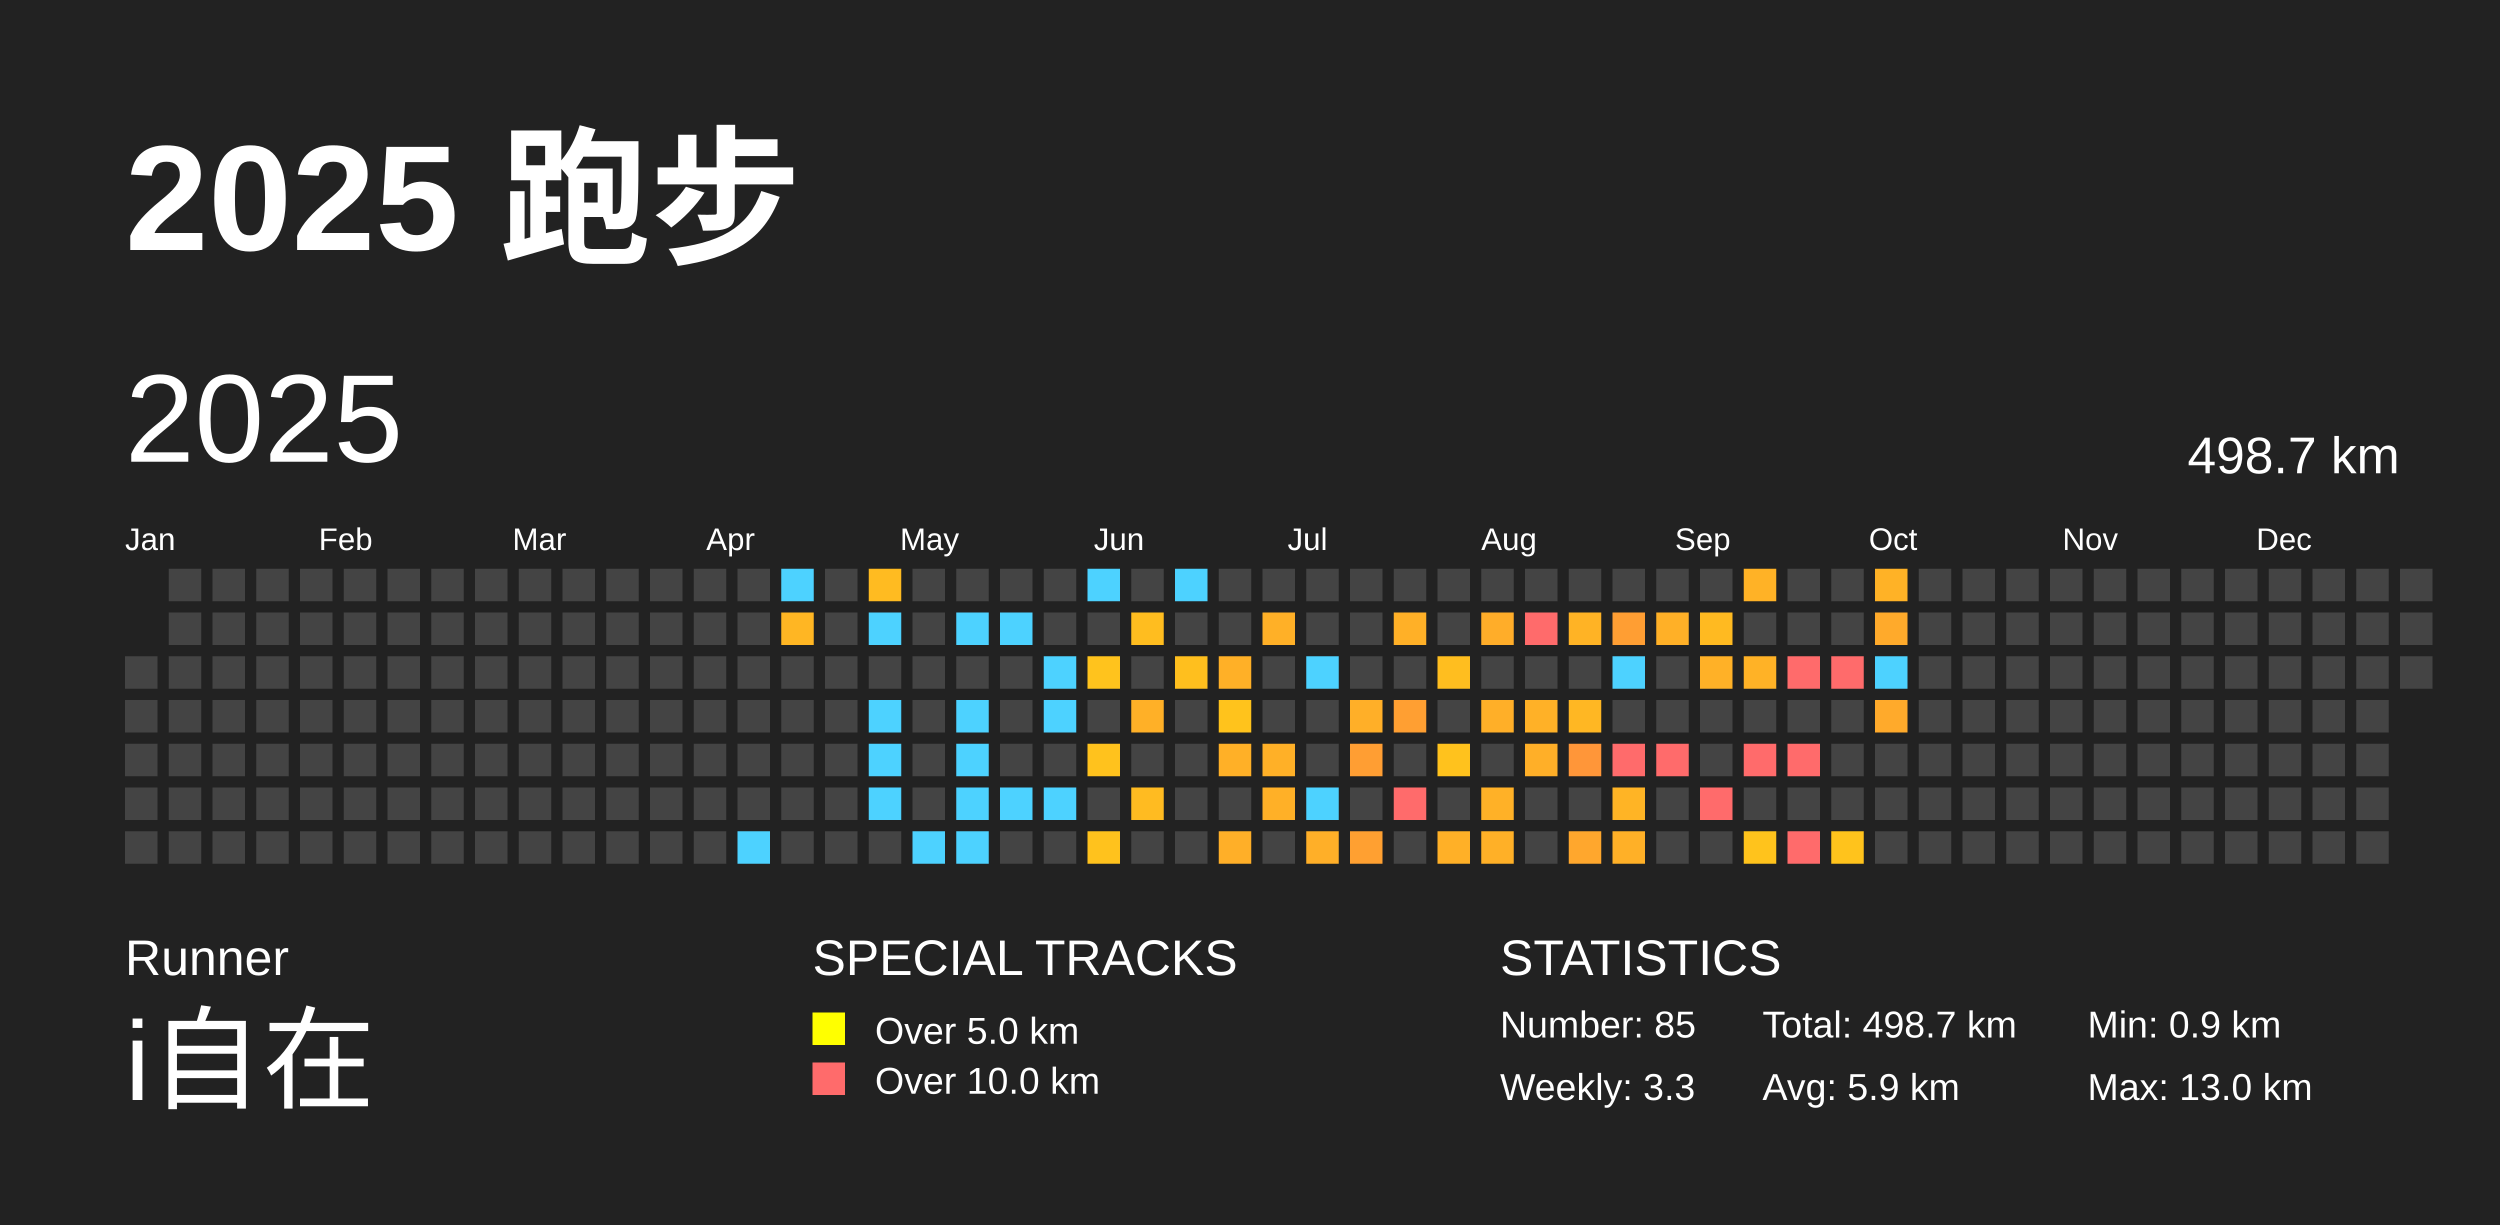
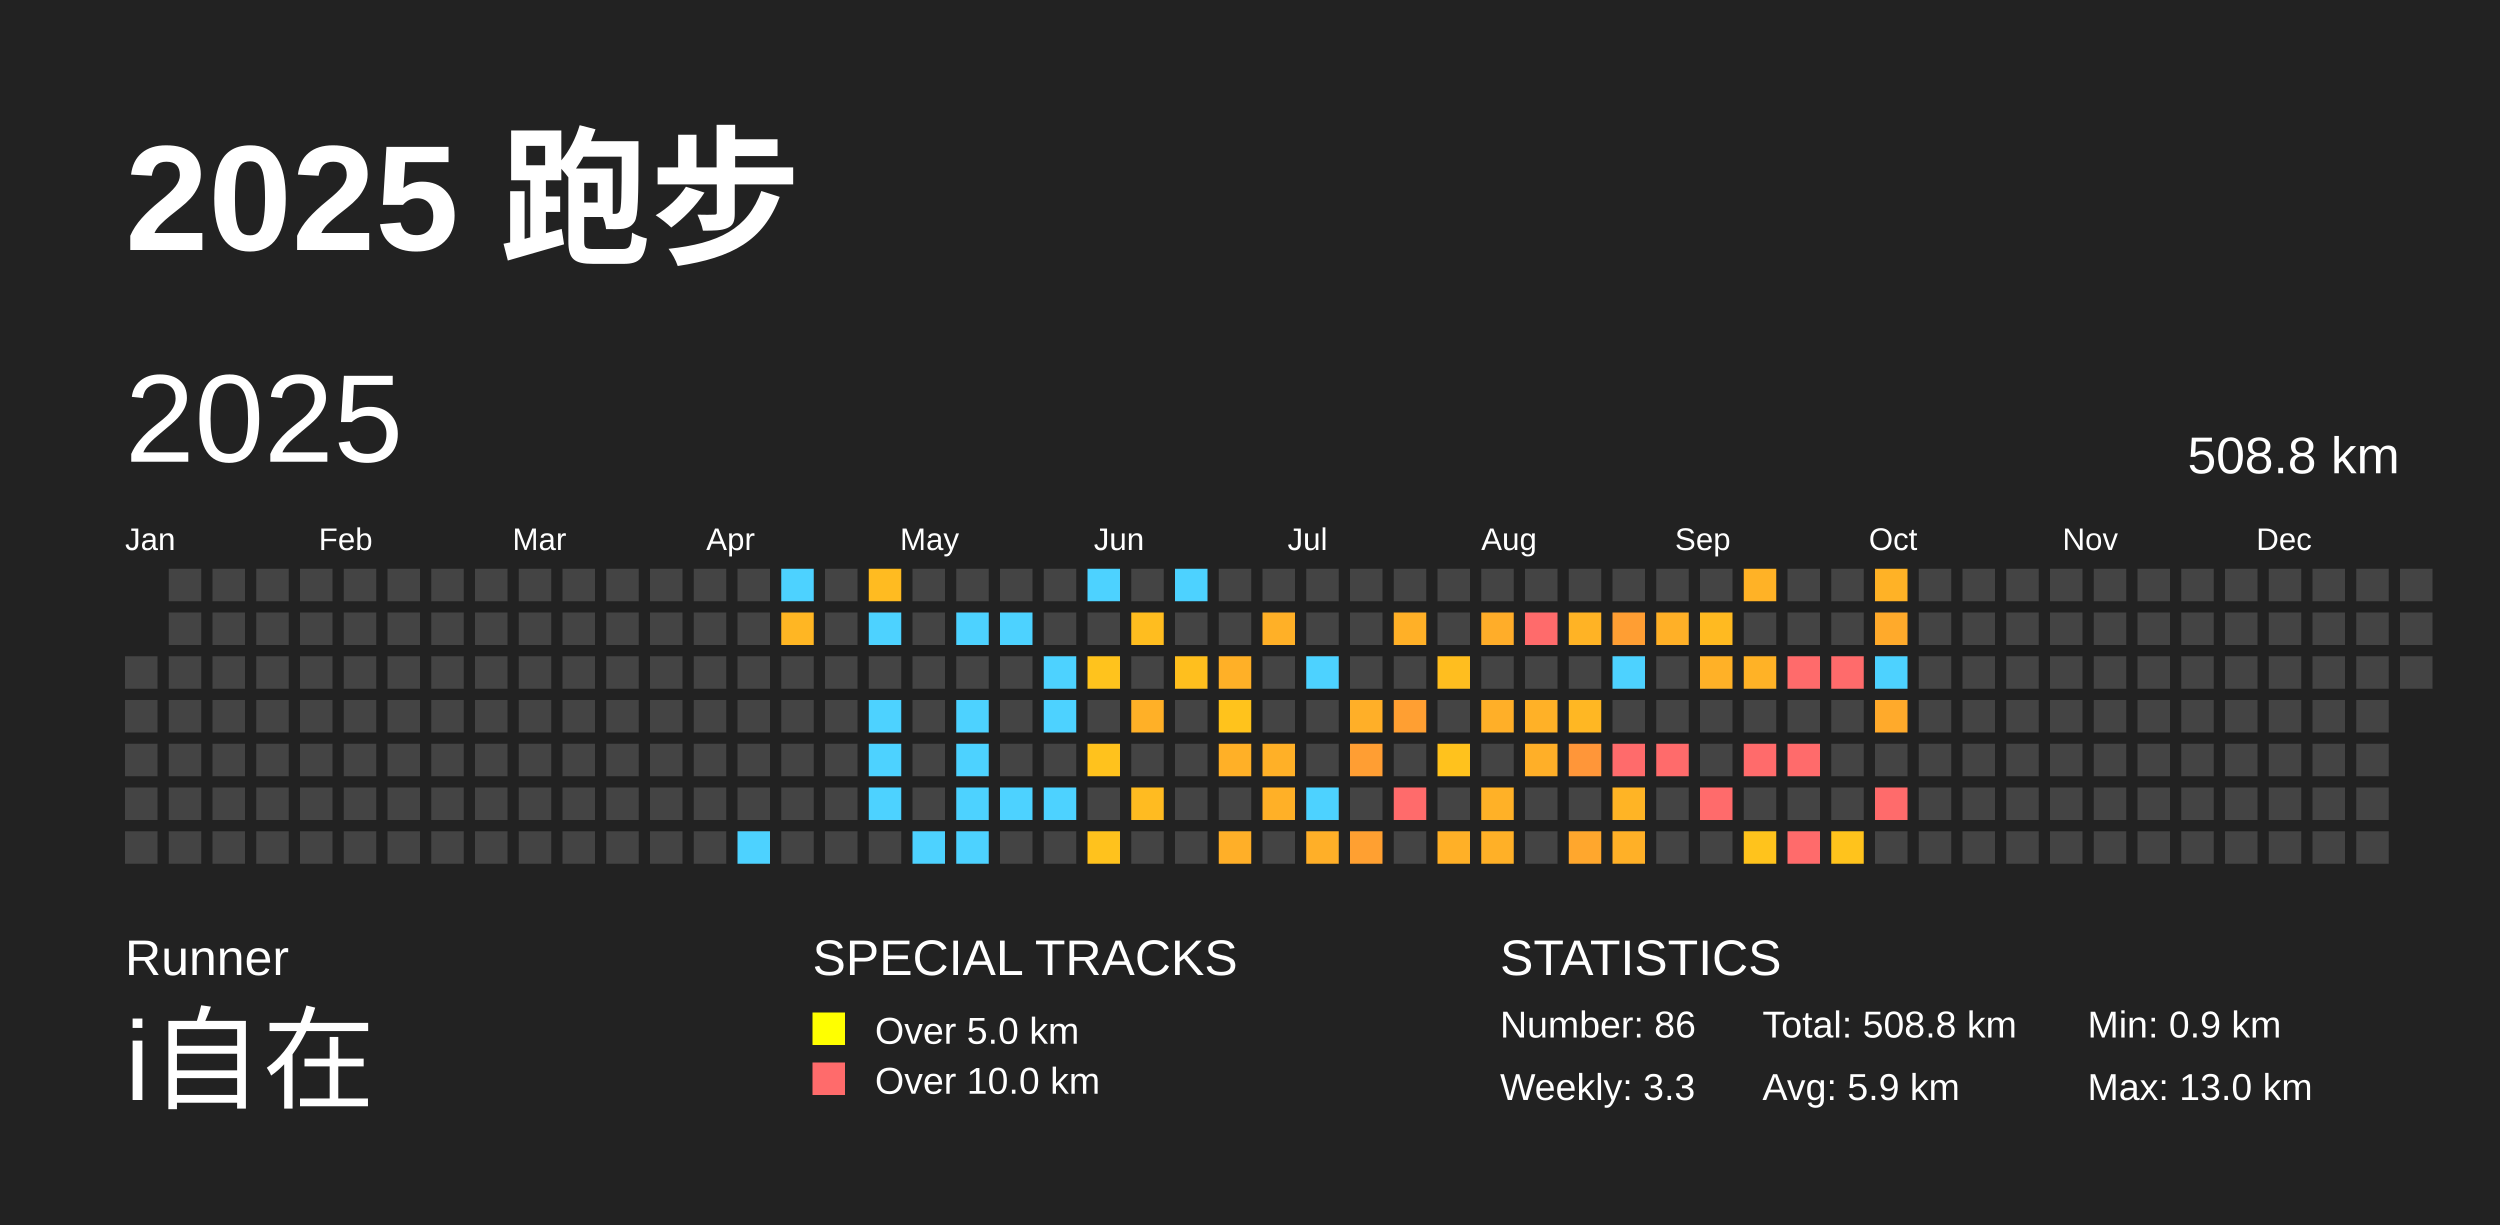
<svg xmlns="http://www.w3.org/2000/svg" baseProfile="full" height="98mm" version="1.1" viewBox="0,0,200,98" width="200mm">
  <defs />
  <rect fill="#222222" height="98" width="200" x="0" y="0" />
  <text fill="#FFFFFF" style="font-size:12px; font-family:Arial; font-weight:bold;" x="10" y="20">2025 跑步</text>
  <text fill="#FFFFFF" style="font-size:4px; font-family:Arial" x="10" y="78">Runner</text>
  <text fill="#FFFFFF" style="font-size:9px; font-family:Arial" x="10" y="88">i自在</text>
  <text fill="#FFFFFF" style="font-size:4px; font-family:Arial" x="65" y="78">SPECIAL TRACKS</text>
  <rect fill="#FFFF00" height="2.6" width="2.6" x="65" y="81" />
  <text fill="#FFFFFF" style="font-size:3px; font-family:Arial" x="70" y="83.5">Over 5.0 km</text>
  <rect fill="#FF6B6B" height="2.6" width="2.6" x="65" y="85" />
  <text fill="#FFFFFF" style="font-size:3px; font-family:Arial" x="70" y="87.5">Over 10.0 km</text>
  <text fill="#FFFFFF" style="font-size:4px; font-family:Arial" x="120" y="78">STATISTICS</text>
-   <text fill="#FFFFFF" style="font-size:3px; font-family:Arial" x="120" y="83">Number: 85</text>
+   <text fill="#FFFFFF" style="font-size:3px; font-family:Arial" x="120" y="83">Number: 86</text>
  <text fill="#FFFFFF" style="font-size:3px; font-family:Arial" x="120" y="88">Weekly: 3.3</text>
-   <text fill="#FFFFFF" style="font-size:3px; font-family:Arial" x="141" y="83">Total: 498.7 km</text>
+   <text fill="#FFFFFF" style="font-size:3px; font-family:Arial" x="141" y="83">Total: 508.8 km</text>
  <text fill="#FFFFFF" style="font-size:3px; font-family:Arial" x="141" y="88">Avg: 5.9 km</text>
  <text fill="#FFFFFF" style="font-size:3px; font-family:Arial" x="167" y="83">Min: 0.9 km</text>
  <text fill="#FFFFFF" style="font-size:3px; font-family:Arial" x="167" y="88">Max: 13.0 km</text>
  <text dominant-baseline="hanging" fill="#FFFFFF" style="font-size:10.0px; font-family:Arial;" x="10" y="30">2025</text>
-   <text dominant-baseline="hanging" fill="#FFFFFF" style="font-size:4.125px; font-family:Arial;" x="175" y="35">498.7 km</text>
+   <text dominant-baseline="hanging" fill="#FFFFFF" style="font-size:4.125px; font-family:Arial;" x="175" y="35">508.8 km</text>
  <text fill="#FFFFFF" style="font-size:2.5px; font-family:Arial" x="10.0" y="44">Jan</text>
  <text fill="#FFFFFF" style="font-size:2.5px; font-family:Arial" x="25.5" y="44">Feb</text>
  <text fill="#FFFFFF" style="font-size:2.5px; font-family:Arial" x="41.0" y="44">Mar</text>
  <text fill="#FFFFFF" style="font-size:2.5px; font-family:Arial" x="56.5" y="44">Apr</text>
  <text fill="#FFFFFF" style="font-size:2.5px; font-family:Arial" x="72.0" y="44">May</text>
  <text fill="#FFFFFF" style="font-size:2.5px; font-family:Arial" x="87.5" y="44">Jun</text>
  <text fill="#FFFFFF" style="font-size:2.5px; font-family:Arial" x="103.0" y="44">Jul</text>
  <text fill="#FFFFFF" style="font-size:2.5px; font-family:Arial" x="118.5" y="44">Aug</text>
  <text fill="#FFFFFF" style="font-size:2.5px; font-family:Arial" x="134.0" y="44">Sep</text>
  <text fill="#FFFFFF" style="font-size:2.5px; font-family:Arial" x="149.5" y="44">Oct</text>
  <text fill="#FFFFFF" style="font-size:2.5px; font-family:Arial" x="165.0" y="44">Nov</text>
  <text fill="#FFFFFF" style="font-size:2.5px; font-family:Arial" x="180.5" y="44">Dec</text>
  <rect fill="#444444" height="2.6" width="2.6" x="10.0" y="52.5" />
  <rect fill="#444444" height="2.6" width="2.6" x="10.0" y="56.0" />
  <rect fill="#444444" height="2.6" width="2.6" x="10.0" y="59.5" />
  <rect fill="#444444" height="2.6" width="2.6" x="10.0" y="63.0" />
  <rect fill="#444444" height="2.6" width="2.6" x="10.0" y="66.5" />
  <rect fill="#444444" height="2.6" width="2.6" x="13.5" y="45.5" />
  <rect fill="#444444" height="2.6" width="2.6" x="13.5" y="49.0" />
  <rect fill="#444444" height="2.6" width="2.6" x="13.5" y="52.5" />
  <rect fill="#444444" height="2.6" width="2.6" x="13.5" y="56.0" />
  <rect fill="#444444" height="2.6" width="2.6" x="13.5" y="59.5" />
  <rect fill="#444444" height="2.6" width="2.6" x="13.5" y="63.0" />
  <rect fill="#444444" height="2.6" width="2.6" x="13.5" y="66.5" />
  <rect fill="#444444" height="2.6" width="2.6" x="17.0" y="45.5" />
  <rect fill="#444444" height="2.6" width="2.6" x="17.0" y="49.0" />
  <rect fill="#444444" height="2.6" width="2.6" x="17.0" y="52.5" />
  <rect fill="#444444" height="2.6" width="2.6" x="17.0" y="56.0" />
  <rect fill="#444444" height="2.6" width="2.6" x="17.0" y="59.5" />
  <rect fill="#444444" height="2.6" width="2.6" x="17.0" y="63.0" />
  <rect fill="#444444" height="2.6" width="2.6" x="17.0" y="66.5" />
  <rect fill="#444444" height="2.6" width="2.6" x="20.5" y="45.5" />
  <rect fill="#444444" height="2.6" width="2.6" x="20.5" y="49.0" />
  <rect fill="#444444" height="2.6" width="2.6" x="20.5" y="52.5" />
  <rect fill="#444444" height="2.6" width="2.6" x="20.5" y="56.0" />
  <rect fill="#444444" height="2.6" width="2.6" x="20.5" y="59.5" />
  <rect fill="#444444" height="2.6" width="2.6" x="20.5" y="63.0" />
  <rect fill="#444444" height="2.6" width="2.6" x="20.5" y="66.5" />
  <rect fill="#444444" height="2.6" width="2.6" x="24.0" y="45.5" />
  <rect fill="#444444" height="2.6" width="2.6" x="24.0" y="49.0" />
  <rect fill="#444444" height="2.6" width="2.6" x="24.0" y="52.5" />
  <rect fill="#444444" height="2.6" width="2.6" x="24.0" y="56.0" />
  <rect fill="#444444" height="2.6" width="2.6" x="24.0" y="59.5" />
  <rect fill="#444444" height="2.6" width="2.6" x="24.0" y="63.0" />
  <rect fill="#444444" height="2.6" width="2.6" x="24.0" y="66.5" />
  <rect fill="#444444" height="2.6" width="2.6" x="27.5" y="45.5" />
  <rect fill="#444444" height="2.6" width="2.6" x="27.5" y="49.0" />
  <rect fill="#444444" height="2.6" width="2.6" x="27.5" y="52.5" />
  <rect fill="#444444" height="2.6" width="2.6" x="27.5" y="56.0" />
  <rect fill="#444444" height="2.6" width="2.6" x="27.5" y="59.5" />
  <rect fill="#444444" height="2.6" width="2.6" x="27.5" y="63.0" />
  <rect fill="#444444" height="2.6" width="2.6" x="27.5" y="66.5" />
  <rect fill="#444444" height="2.6" width="2.6" x="31.0" y="45.5" />
  <rect fill="#444444" height="2.6" width="2.6" x="31.0" y="49.0" />
  <rect fill="#444444" height="2.6" width="2.6" x="31.0" y="52.5" />
  <rect fill="#444444" height="2.6" width="2.6" x="31.0" y="56.0" />
  <rect fill="#444444" height="2.6" width="2.6" x="31.0" y="59.5" />
  <rect fill="#444444" height="2.6" width="2.6" x="31.0" y="63.0" />
  <rect fill="#444444" height="2.6" width="2.6" x="31.0" y="66.5" />
  <rect fill="#444444" height="2.6" width="2.6" x="34.5" y="45.5" />
  <rect fill="#444444" height="2.6" width="2.6" x="34.5" y="49.0" />
  <rect fill="#444444" height="2.6" width="2.6" x="34.5" y="52.5" />
  <rect fill="#444444" height="2.6" width="2.6" x="34.5" y="56.0" />
  <rect fill="#444444" height="2.6" width="2.6" x="34.5" y="59.5" />
  <rect fill="#444444" height="2.6" width="2.6" x="34.5" y="63.0" />
  <rect fill="#444444" height="2.6" width="2.6" x="34.5" y="66.5" />
  <rect fill="#444444" height="2.6" width="2.6" x="38.0" y="45.5" />
  <rect fill="#444444" height="2.6" width="2.6" x="38.0" y="49.0" />
  <rect fill="#444444" height="2.6" width="2.6" x="38.0" y="52.5" />
  <rect fill="#444444" height="2.6" width="2.6" x="38.0" y="56.0" />
  <rect fill="#444444" height="2.6" width="2.6" x="38.0" y="59.5" />
  <rect fill="#444444" height="2.6" width="2.6" x="38.0" y="63.0" />
  <rect fill="#444444" height="2.6" width="2.6" x="38.0" y="66.5" />
  <rect fill="#444444" height="2.6" width="2.6" x="41.5" y="45.5" />
  <rect fill="#444444" height="2.6" width="2.6" x="41.5" y="49.0" />
  <rect fill="#444444" height="2.6" width="2.6" x="41.5" y="52.5" />
  <rect fill="#444444" height="2.6" width="2.6" x="41.5" y="56.0" />
  <rect fill="#444444" height="2.6" width="2.6" x="41.5" y="59.5" />
  <rect fill="#444444" height="2.6" width="2.6" x="41.5" y="63.0" />
  <rect fill="#444444" height="2.6" width="2.6" x="41.5" y="66.5" />
  <rect fill="#444444" height="2.6" width="2.6" x="45.0" y="45.5" />
  <rect fill="#444444" height="2.6" width="2.6" x="45.0" y="49.0" />
  <rect fill="#444444" height="2.6" width="2.6" x="45.0" y="52.5" />
  <rect fill="#444444" height="2.6" width="2.6" x="45.0" y="56.0" />
  <rect fill="#444444" height="2.6" width="2.6" x="45.0" y="59.5" />
  <rect fill="#444444" height="2.6" width="2.6" x="45.0" y="63.0" />
  <rect fill="#444444" height="2.6" width="2.6" x="45.0" y="66.5" />
  <rect fill="#444444" height="2.6" width="2.6" x="48.5" y="45.5" />
  <rect fill="#444444" height="2.6" width="2.6" x="48.5" y="49.0" />
  <rect fill="#444444" height="2.6" width="2.6" x="48.5" y="52.5" />
  <rect fill="#444444" height="2.6" width="2.6" x="48.5" y="56.0" />
  <rect fill="#444444" height="2.6" width="2.6" x="48.5" y="59.5" />
  <rect fill="#444444" height="2.6" width="2.6" x="48.5" y="63.0" />
  <rect fill="#444444" height="2.6" width="2.6" x="48.5" y="66.5" />
  <rect fill="#444444" height="2.6" width="2.6" x="52.0" y="45.5" />
  <rect fill="#444444" height="2.6" width="2.6" x="52.0" y="49.0" />
  <rect fill="#444444" height="2.6" width="2.6" x="52.0" y="52.5" />
  <rect fill="#444444" height="2.6" width="2.6" x="52.0" y="56.0" />
  <rect fill="#444444" height="2.6" width="2.6" x="52.0" y="59.5" />
  <rect fill="#444444" height="2.6" width="2.6" x="52.0" y="63.0" />
  <rect fill="#444444" height="2.6" width="2.6" x="52.0" y="66.5" />
  <rect fill="#444444" height="2.6" width="2.6" x="55.5" y="45.5" />
  <rect fill="#444444" height="2.6" width="2.6" x="55.5" y="49.0" />
  <rect fill="#444444" height="2.6" width="2.6" x="55.5" y="52.5" />
  <rect fill="#444444" height="2.6" width="2.6" x="55.5" y="56.0" />
  <rect fill="#444444" height="2.6" width="2.6" x="55.5" y="59.5" />
  <rect fill="#444444" height="2.6" width="2.6" x="55.5" y="63.0" />
  <rect fill="#444444" height="2.6" width="2.6" x="55.5" y="66.5" />
  <rect fill="#444444" height="2.6" width="2.6" x="59.0" y="45.5" />
  <rect fill="#444444" height="2.6" width="2.6" x="59.0" y="49.0" />
  <rect fill="#444444" height="2.6" width="2.6" x="59.0" y="52.5" />
  <rect fill="#444444" height="2.6" width="2.6" x="59.0" y="56.0" />
  <rect fill="#444444" height="2.6" width="2.6" x="59.0" y="59.5" />
  <rect fill="#444444" height="2.6" width="2.6" x="59.0" y="63.0" />
  <rect fill="#4dd2ff" height="2.6" width="2.6" x="59.0" y="66.5" />
  <rect fill="#4dd2ff" height="2.6" width="2.6" x="62.5" y="45.5" />
  <rect fill="#ffb623" height="2.6" width="2.6" x="62.5" y="49.0" />
  <rect fill="#444444" height="2.6" width="2.6" x="62.5" y="52.5" />
  <rect fill="#444444" height="2.6" width="2.6" x="62.5" y="56.0" />
  <rect fill="#444444" height="2.6" width="2.6" x="62.5" y="59.5" />
  <rect fill="#444444" height="2.6" width="2.6" x="62.5" y="63.0" />
  <rect fill="#444444" height="2.6" width="2.6" x="62.5" y="66.5" />
  <rect fill="#444444" height="2.6" width="2.6" x="66.0" y="45.5" />
  <rect fill="#444444" height="2.6" width="2.6" x="66.0" y="49.0" />
  <rect fill="#444444" height="2.6" width="2.6" x="66.0" y="52.5" />
  <rect fill="#444444" height="2.6" width="2.6" x="66.0" y="56.0" />
  <rect fill="#444444" height="2.6" width="2.6" x="66.0" y="59.5" />
  <rect fill="#444444" height="2.6" width="2.6" x="66.0" y="63.0" />
  <rect fill="#444444" height="2.6" width="2.6" x="66.0" y="66.5" />
  <rect fill="#ffbb21" height="2.6" width="2.6" x="69.5" y="45.5" />
  <rect fill="#4dd2ff" height="2.6" width="2.6" x="69.5" y="49.0" />
  <rect fill="#444444" height="2.6" width="2.6" x="69.5" y="52.5" />
  <rect fill="#4dd2ff" height="2.6" width="2.6" x="69.5" y="56.0" />
  <rect fill="#4dd2ff" height="2.6" width="2.6" x="69.5" y="59.5" />
  <rect fill="#4dd2ff" height="2.6" width="2.6" x="69.5" y="63.0" />
  <rect fill="#444444" height="2.6" width="2.6" x="69.5" y="66.5" />
  <rect fill="#444444" height="2.6" width="2.6" x="73.0" y="45.5" />
  <rect fill="#444444" height="2.6" width="2.6" x="73.0" y="49.0" />
  <rect fill="#444444" height="2.6" width="2.6" x="73.0" y="52.5" />
  <rect fill="#444444" height="2.6" width="2.6" x="73.0" y="56.0" />
  <rect fill="#444444" height="2.6" width="2.6" x="73.0" y="59.5" />
  <rect fill="#444444" height="2.6" width="2.6" x="73.0" y="63.0" />
  <rect fill="#4dd2ff" height="2.6" width="2.6" x="73.0" y="66.5" />
  <rect fill="#444444" height="2.6" width="2.6" x="76.5" y="45.5" />
  <rect fill="#4dd2ff" height="2.6" width="2.6" x="76.5" y="49.0" />
  <rect fill="#444444" height="2.6" width="2.6" x="76.5" y="52.5" />
  <rect fill="#4dd2ff" height="2.6" width="2.6" x="76.5" y="56.0" />
  <rect fill="#4dd2ff" height="2.6" width="2.6" x="76.5" y="59.5" />
  <rect fill="#4dd2ff" height="2.6" width="2.6" x="76.5" y="63.0" />
  <rect fill="#4dd2ff" height="2.6" width="2.6" x="76.5" y="66.5" />
  <rect fill="#444444" height="2.6" width="2.6" x="80.0" y="45.5" />
  <rect fill="#4dd2ff" height="2.6" width="2.6" x="80.0" y="49.0" />
  <rect fill="#444444" height="2.6" width="2.6" x="80.0" y="52.5" />
  <rect fill="#444444" height="2.6" width="2.6" x="80.0" y="56.0" />
  <rect fill="#444444" height="2.6" width="2.6" x="80.0" y="59.5" />
  <rect fill="#4dd2ff" height="2.6" width="2.6" x="80.0" y="63.0" />
  <rect fill="#444444" height="2.6" width="2.6" x="80.0" y="66.5" />
  <rect fill="#444444" height="2.6" width="2.6" x="83.5" y="45.5" />
  <rect fill="#444444" height="2.6" width="2.6" x="83.5" y="49.0" />
  <rect fill="#4dd2ff" height="2.6" width="2.6" x="83.5" y="52.5" />
  <rect fill="#4dd2ff" height="2.6" width="2.6" x="83.5" y="56.0" />
  <rect fill="#444444" height="2.6" width="2.6" x="83.5" y="59.5" />
  <rect fill="#4dd2ff" height="2.6" width="2.6" x="83.5" y="63.0" />
  <rect fill="#444444" height="2.6" width="2.6" x="83.5" y="66.5" />
  <rect fill="#4dd2ff" height="2.6" width="2.6" x="87.0" y="45.5" />
  <rect fill="#444444" height="2.6" width="2.6" x="87.0" y="49.0" />
  <rect fill="#ffc31d" height="2.6" width="2.6" x="87.0" y="52.5" />
  <rect fill="#444444" height="2.6" width="2.6" x="87.0" y="56.0" />
  <rect fill="#ffc21d" height="2.6" width="2.6" x="87.0" y="59.5" />
  <rect fill="#444444" height="2.6" width="2.6" x="87.0" y="63.0" />
  <rect fill="#ffc21d" height="2.6" width="2.6" x="87.0" y="66.5" />
  <rect fill="#444444" height="2.6" width="2.6" x="90.5" y="45.5" />
  <rect fill="#ffbd1f" height="2.6" width="2.6" x="90.5" y="49.0" />
  <rect fill="#444444" height="2.6" width="2.6" x="90.5" y="52.5" />
  <rect fill="#ffb027" height="2.6" width="2.6" x="90.5" y="56.0" />
  <rect fill="#444444" height="2.6" width="2.6" x="90.5" y="59.5" />
  <rect fill="#ffbb21" height="2.6" width="2.6" x="90.5" y="63.0" />
  <rect fill="#444444" height="2.6" width="2.6" x="90.5" y="66.5" />
  <rect fill="#4dd2ff" height="2.6" width="2.6" x="94.0" y="45.5" />
  <rect fill="#444444" height="2.6" width="2.6" x="94.0" y="49.0" />
  <rect fill="#ffbf1e" height="2.6" width="2.6" x="94.0" y="52.5" />
  <rect fill="#444444" height="2.6" width="2.6" x="94.0" y="56.0" />
  <rect fill="#444444" height="2.6" width="2.6" x="94.0" y="59.5" />
  <rect fill="#444444" height="2.6" width="2.6" x="94.0" y="63.0" />
  <rect fill="#444444" height="2.6" width="2.6" x="94.0" y="66.5" />
  <rect fill="#444444" height="2.6" width="2.6" x="97.5" y="45.5" />
  <rect fill="#444444" height="2.6" width="2.6" x="97.5" y="49.0" />
  <rect fill="#ffb027" height="2.6" width="2.6" x="97.5" y="52.5" />
  <rect fill="#ffc31c" height="2.6" width="2.6" x="97.5" y="56.0" />
  <rect fill="#ffb027" height="2.6" width="2.6" x="97.5" y="59.5" />
  <rect fill="#444444" height="2.6" width="2.6" x="97.5" y="63.0" />
  <rect fill="#ffaf28" height="2.6" width="2.6" x="97.5" y="66.5" />
  <rect fill="#444444" height="2.6" width="2.6" x="101.0" y="45.5" />
  <rect fill="#ffb027" height="2.6" width="2.6" x="101.0" y="49.0" />
  <rect fill="#444444" height="2.6" width="2.6" x="101.0" y="52.5" />
  <rect fill="#444444" height="2.6" width="2.6" x="101.0" y="56.0" />
  <rect fill="#ffb027" height="2.6" width="2.6" x="101.0" y="59.5" />
  <rect fill="#ffb027" height="2.6" width="2.6" x="101.0" y="63.0" />
  <rect fill="#444444" height="2.6" width="2.6" x="101.0" y="66.5" />
  <rect fill="#444444" height="2.6" width="2.6" x="104.5" y="45.5" />
  <rect fill="#444444" height="2.6" width="2.6" x="104.5" y="49.0" />
  <rect fill="#4dd2ff" height="2.6" width="2.6" x="104.5" y="52.5" />
  <rect fill="#444444" height="2.6" width="2.6" x="104.5" y="56.0" />
  <rect fill="#444444" height="2.6" width="2.6" x="104.5" y="59.5" />
  <rect fill="#4dd2ff" height="2.6" width="2.6" x="104.5" y="63.0" />
  <rect fill="#ffaf28" height="2.6" width="2.6" x="104.5" y="66.5" />
  <rect fill="#444444" height="2.6" width="2.6" x="108.0" y="45.5" />
  <rect fill="#444444" height="2.6" width="2.6" x="108.0" y="49.0" />
  <rect fill="#444444" height="2.6" width="2.6" x="108.0" y="52.5" />
  <rect fill="#ffaf28" height="2.6" width="2.6" x="108.0" y="56.0" />
  <rect fill="#ff9e33" height="2.6" width="2.6" x="108.0" y="59.5" />
  <rect fill="#444444" height="2.6" width="2.6" x="108.0" y="63.0" />
  <rect fill="#ffa031" height="2.6" width="2.6" x="108.0" y="66.5" />
  <rect fill="#444444" height="2.6" width="2.6" x="111.5" y="45.5" />
  <rect fill="#ffb027" height="2.6" width="2.6" x="111.5" y="49.0" />
  <rect fill="#444444" height="2.6" width="2.6" x="111.5" y="52.5" />
  <rect fill="#ff9f32" height="2.6" width="2.6" x="111.5" y="56.0" />
  <rect fill="#444444" height="2.6" width="2.6" x="111.5" y="59.5" />
  <rect fill="#FF6B6B" height="2.6" width="2.6" x="111.5" y="63.0" />
  <rect fill="#444444" height="2.6" width="2.6" x="111.5" y="66.5" />
  <rect fill="#444444" height="2.6" width="2.6" x="115.0" y="45.5" />
  <rect fill="#444444" height="2.6" width="2.6" x="115.0" y="49.0" />
  <rect fill="#ffbe1f" height="2.6" width="2.6" x="115.0" y="52.5" />
  <rect fill="#444444" height="2.6" width="2.6" x="115.0" y="56.0" />
  <rect fill="#ffc21d" height="2.6" width="2.6" x="115.0" y="59.5" />
  <rect fill="#444444" height="2.6" width="2.6" x="115.0" y="63.0" />
  <rect fill="#ffb027" height="2.6" width="2.6" x="115.0" y="66.5" />
  <rect fill="#444444" height="2.6" width="2.6" x="118.5" y="45.5" />
  <rect fill="#ffad29" height="2.6" width="2.6" x="118.5" y="49.0" />
  <rect fill="#444444" height="2.6" width="2.6" x="118.5" y="52.5" />
  <rect fill="#ffaf28" height="2.6" width="2.6" x="118.5" y="56.0" />
  <rect fill="#444444" height="2.6" width="2.6" x="118.5" y="59.5" />
  <rect fill="#ffb127" height="2.6" width="2.6" x="118.5" y="63.0" />
  <rect fill="#ffb027" height="2.6" width="2.6" x="118.5" y="66.5" />
  <rect fill="#444444" height="2.6" width="2.6" x="122.0" y="45.5" />
  <rect fill="#FF6B6B" height="2.6" width="2.6" x="122.0" y="49.0" />
  <rect fill="#444444" height="2.6" width="2.6" x="122.0" y="52.5" />
  <rect fill="#ffb127" height="2.6" width="2.6" x="122.0" y="56.0" />
  <rect fill="#ffaf28" height="2.6" width="2.6" x="122.0" y="59.5" />
  <rect fill="#444444" height="2.6" width="2.6" x="122.0" y="63.0" />
  <rect fill="#444444" height="2.6" width="2.6" x="122.0" y="66.5" />
  <rect fill="#444444" height="2.6" width="2.6" x="125.5" y="45.5" />
  <rect fill="#ffb325" height="2.6" width="2.6" x="125.5" y="49.0" />
  <rect fill="#444444" height="2.6" width="2.6" x="125.5" y="52.5" />
  <rect fill="#ffb723" height="2.6" width="2.6" x="125.5" y="56.0" />
  <rect fill="#ff9639" height="2.6" width="2.6" x="125.5" y="59.5" />
  <rect fill="#444444" height="2.6" width="2.6" x="125.5" y="63.0" />
  <rect fill="#ffa72d" height="2.6" width="2.6" x="125.5" y="66.5" />
  <rect fill="#444444" height="2.6" width="2.6" x="129.0" y="45.5" />
  <rect fill="#ff9e33" height="2.6" width="2.6" x="129.0" y="49.0" />
  <rect fill="#4dd2ff" height="2.6" width="2.6" x="129.0" y="52.5" />
  <rect fill="#444444" height="2.6" width="2.6" x="129.0" y="56.0" />
  <rect fill="#FF6B6B" height="2.6" width="2.6" x="129.0" y="59.5" />
  <rect fill="#ffb425" height="2.6" width="2.6" x="129.0" y="63.0" />
  <rect fill="#ffb027" height="2.6" width="2.6" x="129.0" y="66.5" />
  <rect fill="#444444" height="2.6" width="2.6" x="132.5" y="45.5" />
  <rect fill="#ffb027" height="2.6" width="2.6" x="132.5" y="49.0" />
  <rect fill="#444444" height="2.6" width="2.6" x="132.5" y="52.5" />
  <rect fill="#444444" height="2.6" width="2.6" x="132.5" y="56.0" />
  <rect fill="#FF6B6B" height="2.6" width="2.6" x="132.5" y="59.5" />
  <rect fill="#444444" height="2.6" width="2.6" x="132.5" y="63.0" />
  <rect fill="#444444" height="2.6" width="2.6" x="132.5" y="66.5" />
  <rect fill="#444444" height="2.6" width="2.6" x="136.0" y="45.5" />
  <rect fill="#ffba21" height="2.6" width="2.6" x="136.0" y="49.0" />
  <rect fill="#ffb127" height="2.6" width="2.6" x="136.0" y="52.5" />
  <rect fill="#444444" height="2.6" width="2.6" x="136.0" y="56.0" />
  <rect fill="#444444" height="2.6" width="2.6" x="136.0" y="59.5" />
  <rect fill="#FF6B6B" height="2.6" width="2.6" x="136.0" y="63.0" />
  <rect fill="#444444" height="2.6" width="2.6" x="136.0" y="66.5" />
  <rect fill="#ffb226" height="2.6" width="2.6" x="139.5" y="45.5" />
  <rect fill="#444444" height="2.6" width="2.6" x="139.5" y="49.0" />
  <rect fill="#ffb226" height="2.6" width="2.6" x="139.5" y="52.5" />
  <rect fill="#444444" height="2.6" width="2.6" x="139.5" y="56.0" />
  <rect fill="#FF6B6B" height="2.6" width="2.6" x="139.5" y="59.5" />
  <rect fill="#444444" height="2.6" width="2.6" x="139.5" y="63.0" />
  <rect fill="#ffc31c" height="2.6" width="2.6" x="139.5" y="66.5" />
  <rect fill="#444444" height="2.6" width="2.6" x="143.0" y="45.5" />
  <rect fill="#444444" height="2.6" width="2.6" x="143.0" y="49.0" />
  <rect fill="#FF6B6B" height="2.6" width="2.6" x="143.0" y="52.5" />
  <rect fill="#444444" height="2.6" width="2.6" x="143.0" y="56.0" />
  <rect fill="#FF6B6B" height="2.6" width="2.6" x="143.0" y="59.5" />
  <rect fill="#444444" height="2.6" width="2.6" x="143.0" y="63.0" />
  <rect fill="#FF6B6B" height="2.6" width="2.6" x="143.0" y="66.5" />
  <rect fill="#444444" height="2.6" width="2.6" x="146.5" y="45.5" />
  <rect fill="#444444" height="2.6" width="2.6" x="146.5" y="49.0" />
  <rect fill="#FF6B6B" height="2.6" width="2.6" x="146.5" y="52.5" />
  <rect fill="#444444" height="2.6" width="2.6" x="146.5" y="56.0" />
  <rect fill="#444444" height="2.6" width="2.6" x="146.5" y="59.5" />
  <rect fill="#444444" height="2.6" width="2.6" x="146.5" y="63.0" />
  <rect fill="#ffc31c" height="2.6" width="2.6" x="146.5" y="66.5" />
  <rect fill="#ffb226" height="2.6" width="2.6" x="150.0" y="45.5" />
  <rect fill="#ffaa2b" height="2.6" width="2.6" x="150.0" y="49.0" />
  <rect fill="#4dd2ff" height="2.6" width="2.6" x="150.0" y="52.5" />
  <rect fill="#ffaa2b" height="2.6" width="2.6" x="150.0" y="56.0" />
  <rect fill="#444444" height="2.6" width="2.6" x="150.0" y="59.5" />
-   <rect fill="#444444" height="2.6" width="2.6" x="150.0" y="63.0" />
+   <rect fill="#FF6B6B" height="2.6" width="2.6" x="150.0" y="63.0" />
  <rect fill="#444444" height="2.6" width="2.6" x="150.0" y="66.5" />
  <rect fill="#444444" height="2.6" width="2.6" x="153.5" y="45.5" />
  <rect fill="#444444" height="2.6" width="2.6" x="153.5" y="49.0" />
  <rect fill="#444444" height="2.6" width="2.6" x="153.5" y="52.5" />
  <rect fill="#444444" height="2.6" width="2.6" x="153.5" y="56.0" />
  <rect fill="#444444" height="2.6" width="2.6" x="153.5" y="59.5" />
  <rect fill="#444444" height="2.6" width="2.6" x="153.5" y="63.0" />
  <rect fill="#444444" height="2.6" width="2.6" x="153.5" y="66.5" />
  <rect fill="#444444" height="2.6" width="2.6" x="157.0" y="45.5" />
  <rect fill="#444444" height="2.6" width="2.6" x="157.0" y="49.0" />
  <rect fill="#444444" height="2.6" width="2.6" x="157.0" y="52.5" />
  <rect fill="#444444" height="2.6" width="2.6" x="157.0" y="56.0" />
  <rect fill="#444444" height="2.6" width="2.6" x="157.0" y="59.5" />
  <rect fill="#444444" height="2.6" width="2.6" x="157.0" y="63.0" />
  <rect fill="#444444" height="2.6" width="2.6" x="157.0" y="66.5" />
  <rect fill="#444444" height="2.6" width="2.6" x="160.5" y="45.5" />
  <rect fill="#444444" height="2.6" width="2.6" x="160.5" y="49.0" />
  <rect fill="#444444" height="2.6" width="2.6" x="160.5" y="52.5" />
  <rect fill="#444444" height="2.6" width="2.6" x="160.5" y="56.0" />
  <rect fill="#444444" height="2.6" width="2.6" x="160.5" y="59.5" />
  <rect fill="#444444" height="2.6" width="2.6" x="160.5" y="63.0" />
  <rect fill="#444444" height="2.6" width="2.6" x="160.5" y="66.5" />
  <rect fill="#444444" height="2.6" width="2.6" x="164.0" y="45.5" />
  <rect fill="#444444" height="2.6" width="2.6" x="164.0" y="49.0" />
  <rect fill="#444444" height="2.6" width="2.6" x="164.0" y="52.5" />
  <rect fill="#444444" height="2.6" width="2.6" x="164.0" y="56.0" />
  <rect fill="#444444" height="2.6" width="2.6" x="164.0" y="59.5" />
  <rect fill="#444444" height="2.6" width="2.6" x="164.0" y="63.0" />
  <rect fill="#444444" height="2.6" width="2.6" x="164.0" y="66.5" />
  <rect fill="#444444" height="2.6" width="2.6" x="167.5" y="45.5" />
  <rect fill="#444444" height="2.6" width="2.6" x="167.5" y="49.0" />
  <rect fill="#444444" height="2.6" width="2.6" x="167.5" y="52.5" />
  <rect fill="#444444" height="2.6" width="2.6" x="167.5" y="56.0" />
  <rect fill="#444444" height="2.6" width="2.6" x="167.5" y="59.5" />
  <rect fill="#444444" height="2.6" width="2.6" x="167.5" y="63.0" />
  <rect fill="#444444" height="2.6" width="2.6" x="167.5" y="66.5" />
  <rect fill="#444444" height="2.6" width="2.6" x="171.0" y="45.5" />
  <rect fill="#444444" height="2.6" width="2.6" x="171.0" y="49.0" />
  <rect fill="#444444" height="2.6" width="2.6" x="171.0" y="52.5" />
  <rect fill="#444444" height="2.6" width="2.6" x="171.0" y="56.0" />
  <rect fill="#444444" height="2.6" width="2.6" x="171.0" y="59.5" />
  <rect fill="#444444" height="2.6" width="2.6" x="171.0" y="63.0" />
  <rect fill="#444444" height="2.6" width="2.6" x="171.0" y="66.5" />
  <rect fill="#444444" height="2.6" width="2.6" x="174.5" y="45.5" />
  <rect fill="#444444" height="2.6" width="2.6" x="174.5" y="49.0" />
  <rect fill="#444444" height="2.6" width="2.6" x="174.5" y="52.5" />
  <rect fill="#444444" height="2.6" width="2.6" x="174.5" y="56.0" />
  <rect fill="#444444" height="2.6" width="2.6" x="174.5" y="59.5" />
  <rect fill="#444444" height="2.6" width="2.6" x="174.5" y="63.0" />
  <rect fill="#444444" height="2.6" width="2.6" x="174.5" y="66.5" />
  <rect fill="#444444" height="2.6" width="2.6" x="178.0" y="45.5" />
  <rect fill="#444444" height="2.6" width="2.6" x="178.0" y="49.0" />
  <rect fill="#444444" height="2.6" width="2.6" x="178.0" y="52.5" />
  <rect fill="#444444" height="2.6" width="2.6" x="178.0" y="56.0" />
  <rect fill="#444444" height="2.6" width="2.6" x="178.0" y="59.5" />
  <rect fill="#444444" height="2.6" width="2.6" x="178.0" y="63.0" />
  <rect fill="#444444" height="2.6" width="2.6" x="178.0" y="66.5" />
  <rect fill="#444444" height="2.6" width="2.6" x="181.5" y="45.5" />
  <rect fill="#444444" height="2.6" width="2.6" x="181.5" y="49.0" />
  <rect fill="#444444" height="2.6" width="2.6" x="181.5" y="52.5" />
  <rect fill="#444444" height="2.6" width="2.6" x="181.5" y="56.0" />
  <rect fill="#444444" height="2.6" width="2.6" x="181.5" y="59.5" />
  <rect fill="#444444" height="2.6" width="2.6" x="181.5" y="63.0" />
  <rect fill="#444444" height="2.6" width="2.6" x="181.5" y="66.5" />
  <rect fill="#444444" height="2.6" width="2.6" x="185.0" y="45.5" />
  <rect fill="#444444" height="2.6" width="2.6" x="185.0" y="49.0" />
  <rect fill="#444444" height="2.6" width="2.6" x="185.0" y="52.5" />
  <rect fill="#444444" height="2.6" width="2.6" x="185.0" y="56.0" />
  <rect fill="#444444" height="2.6" width="2.6" x="185.0" y="59.5" />
  <rect fill="#444444" height="2.6" width="2.6" x="185.0" y="63.0" />
  <rect fill="#444444" height="2.6" width="2.6" x="185.0" y="66.5" />
  <rect fill="#444444" height="2.6" width="2.6" x="188.5" y="45.5" />
  <rect fill="#444444" height="2.6" width="2.6" x="188.5" y="49.0" />
  <rect fill="#444444" height="2.6" width="2.6" x="188.5" y="52.5" />
  <rect fill="#444444" height="2.6" width="2.6" x="188.5" y="56.0" />
  <rect fill="#444444" height="2.6" width="2.6" x="188.5" y="59.5" />
  <rect fill="#444444" height="2.6" width="2.6" x="188.5" y="63.0" />
  <rect fill="#444444" height="2.6" width="2.6" x="188.5" y="66.5" />
  <rect fill="#444444" height="2.6" width="2.6" x="192.0" y="45.5" />
  <rect fill="#444444" height="2.6" width="2.6" x="192.0" y="49.0" />
  <rect fill="#444444" height="2.6" width="2.6" x="192.0" y="52.5" />
</svg>
